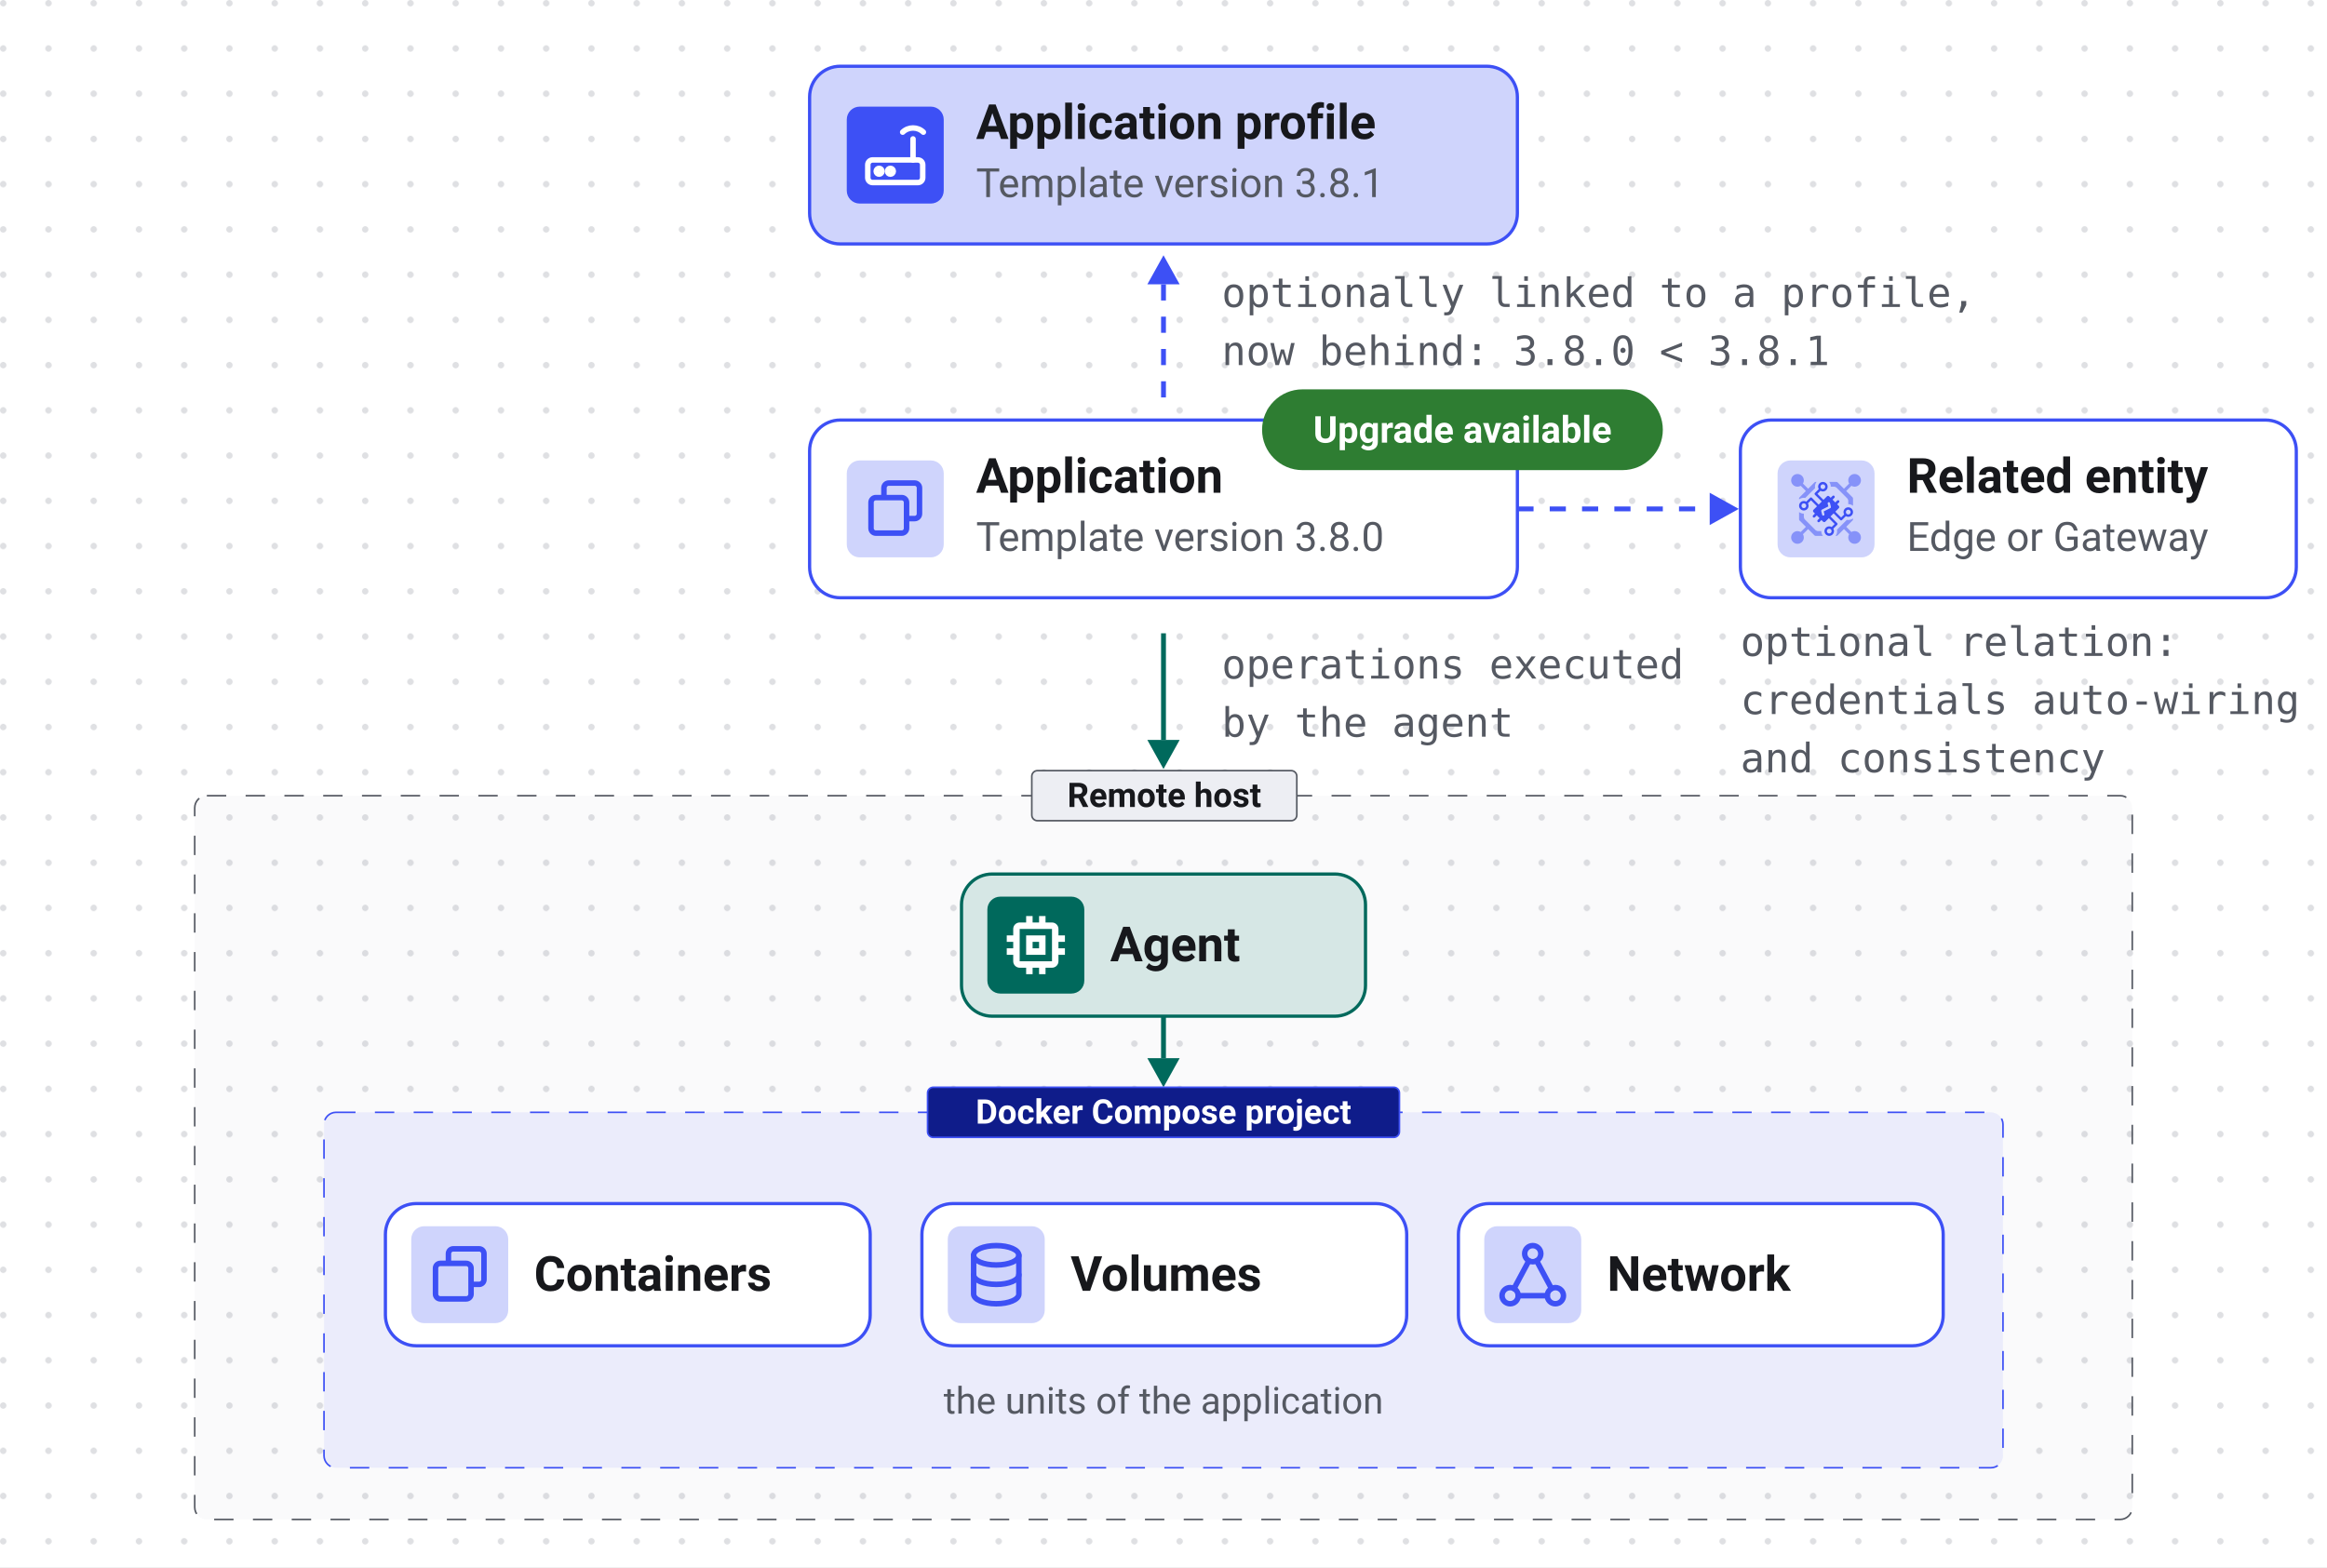
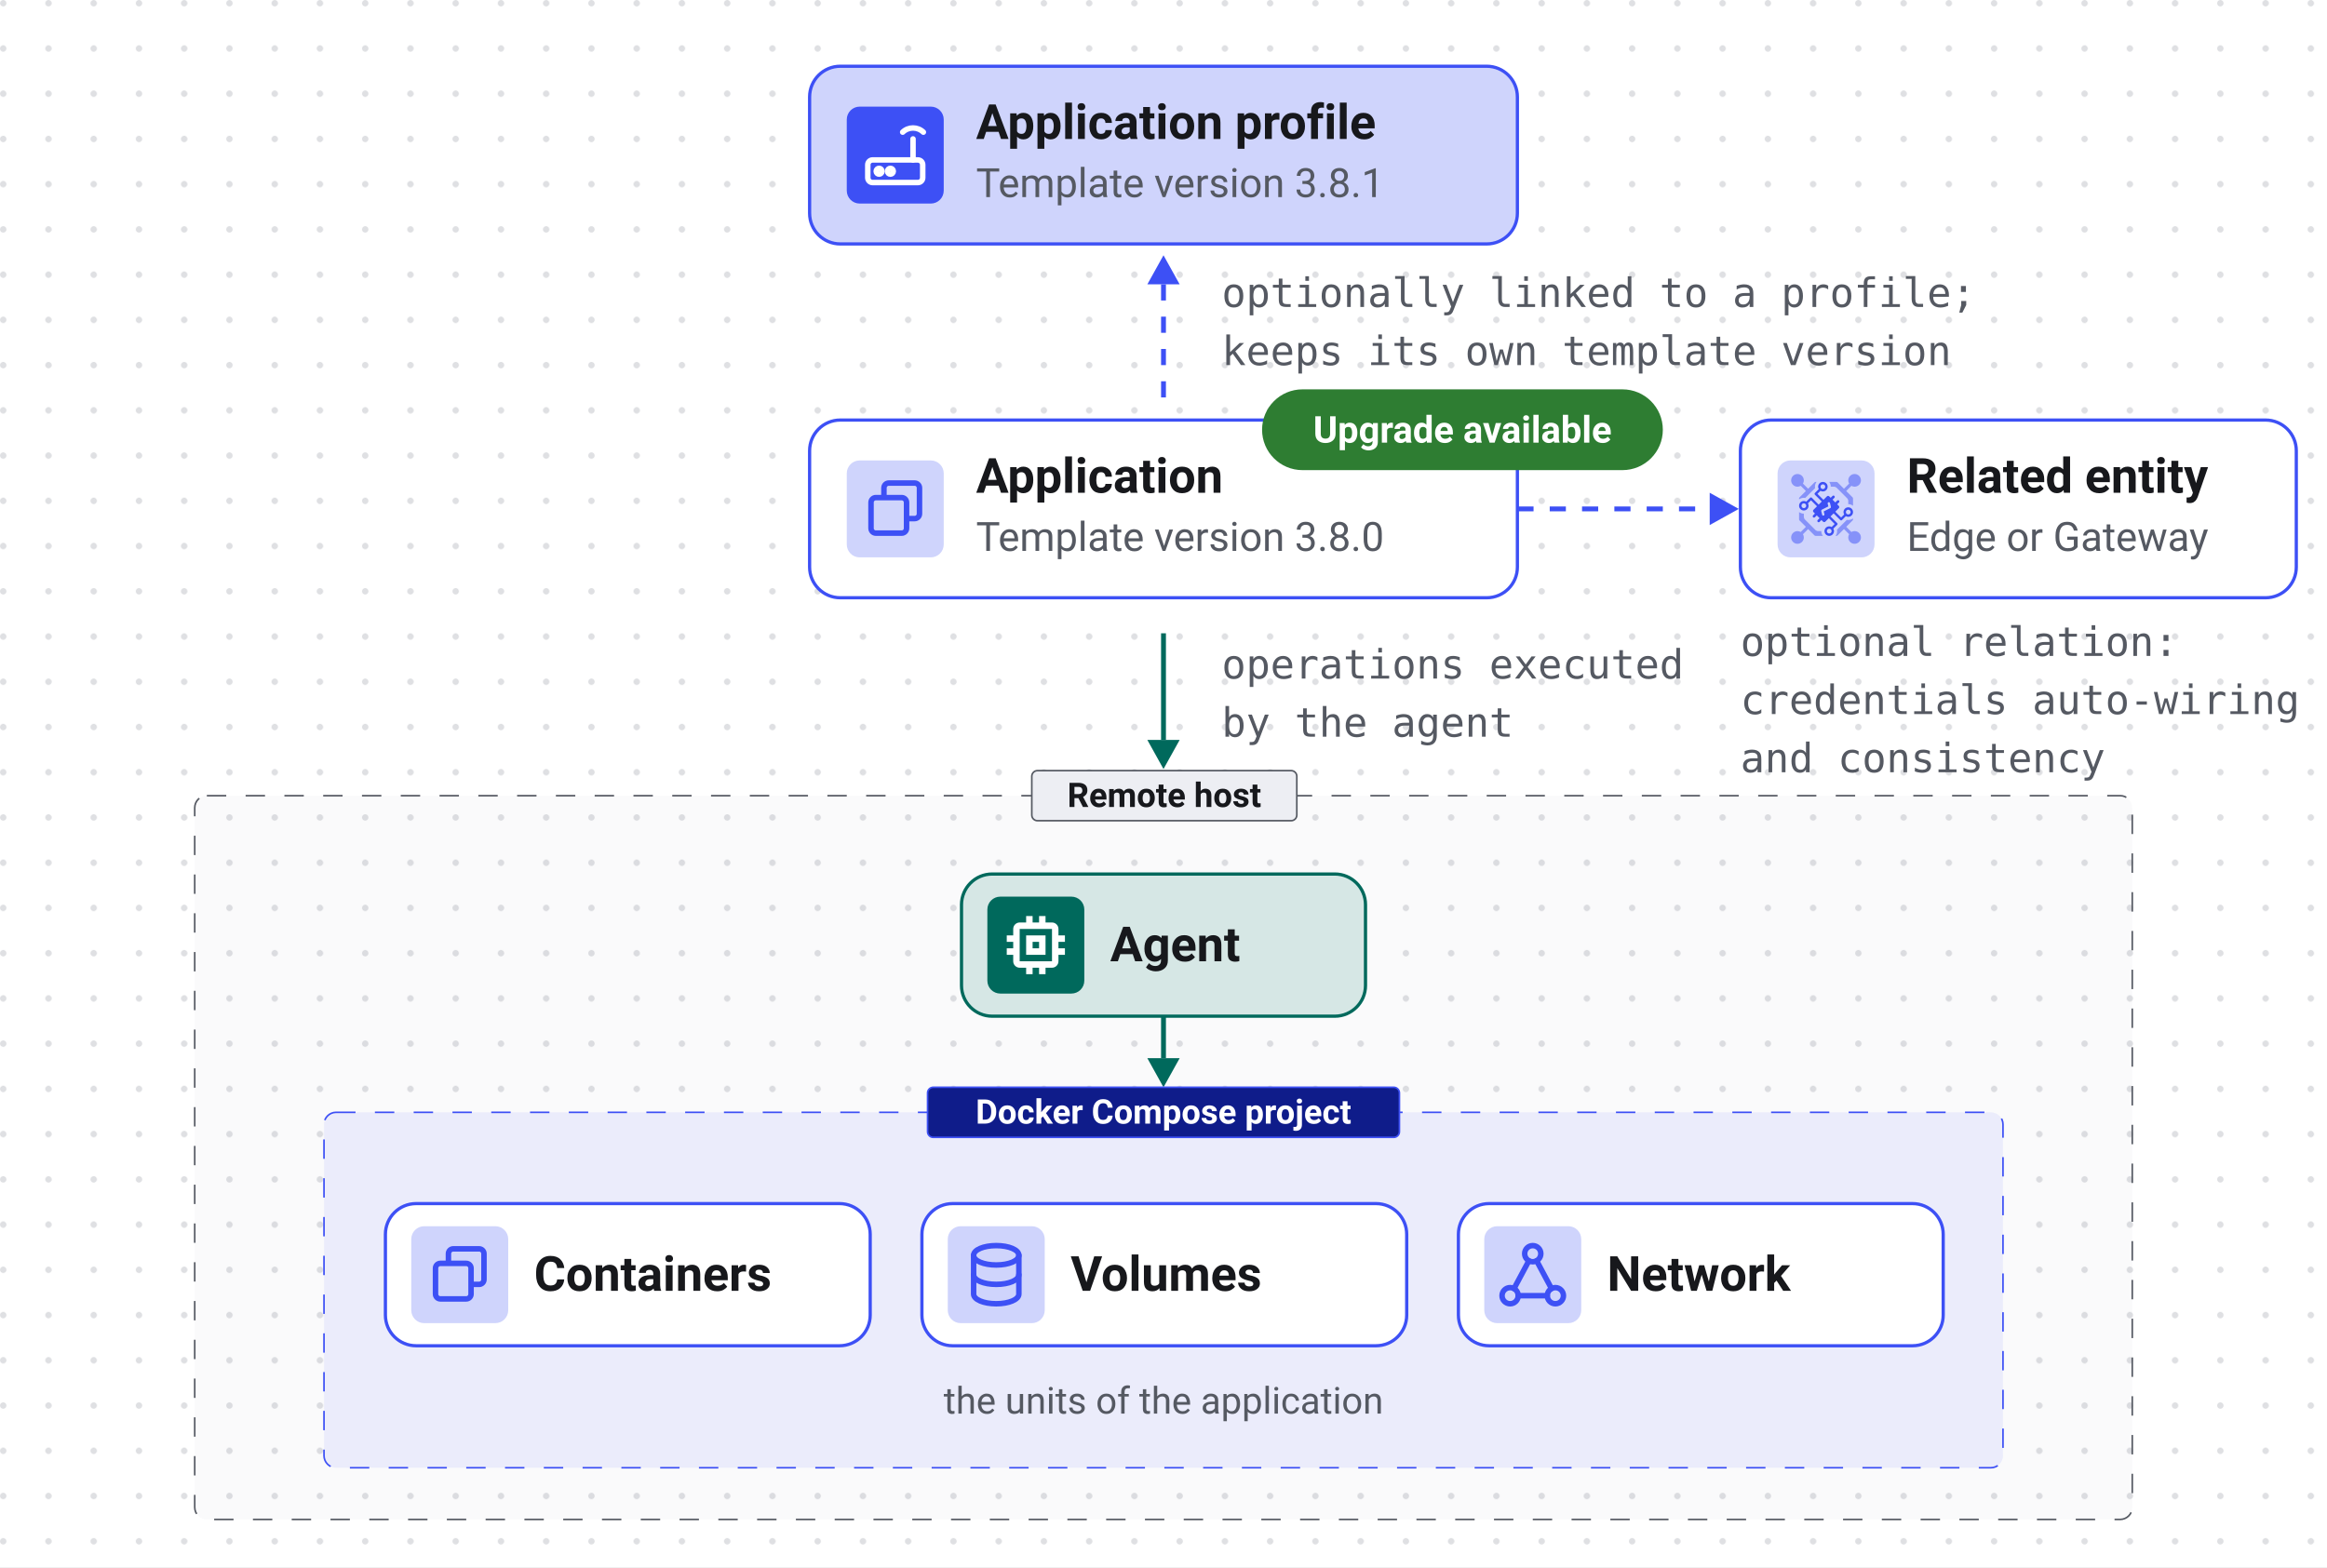
<svg xmlns="http://www.w3.org/2000/svg" width="720" height="485" viewBox="0 0 720 485" font-family="Roboto, Helvetica, Arial, sans-serif">
  <defs>
    <pattern id="dots" width="14" height="14" patternUnits="userSpaceOnUse">
      <circle cx="1" cy="1" r="1" fill="#c1c3c8" fill-opacity="0.5" />
    </pattern>
    <path id="agent-icon" d="M15 9H9v6h6V9zm-2 4h-2v-2h2v2zm8-2V9h-2V7c0-1.1-.9-2-2-2h-2V3h-2v2h-2V3H9v2H7c-1.1 0-2 .9-2 2v2H3v2h2v2H3v2h2v2c0 1.1.9 2 2 2h2v2h2v-2h2v2h2v-2h2c1.1 0 2-.9 2-2v-2h2v-2h-2v-2h2zm-4 6H7V7h10v10z" />
    <g id="containers-icon" fill="none" stroke-width="1.7" stroke-linejoin="round">
      <rect x="4.5" y="8.5" width="11" height="11" rx="1.5" />
      <path d="M8.5 8.5v-3A1.5 1.5 0 0 1 10 4h8a1.5 1.5 0 0 1 1.5 1.5v8A1.5 1.5 0 0 1 18 15h-2.5" />
    </g>
    <g id="gateway-icon" fill="none" stroke-width="1.7" stroke-linejoin="round" stroke-linecap="round">
      <rect x="3.5" y="13.5" width="17" height="7" rx="1.5" />
      <path d="M17.5 13.5V7" />
      <path d="M14.3 4.9a4.6 4.6 0 0 1 6.4 0" />
      <circle cx="7" cy="17" r="0.9" />
      <circle cx="10.5" cy="17" r="0.9" />
    </g>
    <g id="volume-icon" fill="none" stroke-width="1.7" stroke-linejoin="round" stroke-linecap="round">
      <path d="M5 6c0-1.7 3.1-3 7-3s7 1.3 7 3v12c0 1.7-3.1 3-7 3s-7-1.3-7-3z" />
      <path d="M5 6c0 1.7 3.1 3 7 3s7-1.3 7-3" />
      <path d="M5 12c0 1.7 3.1 3 7 3s7-1.3 7-3" />
    </g>
    <g id="network-icon" fill="none" stroke-width="1.7" stroke-linejoin="round" stroke-linecap="round">
      <circle cx="12" cy="5.5" r="2.5" />
      <circle cx="5" cy="18.5" r="2.5" />
      <circle cx="19" cy="18.5" r="2.5" />
      <path d="M10.8 7.7 6.2 16.3M13.2 7.7l4.6 8.6M7.5 18.5h9" />
    </g>
    <g id="edge-logo">
      <path opacity="0.5" d="M12.454 16.953H12.693C12.802 16.953 12.906 16.91 12.982 16.834L14.618 15.198L14.619 15.197L15.953 16.531C15.809 16.775 15.726 17.059 15.726 17.363C15.726 18.266 16.459 18.999 17.363 18.999C18.266 18.999 18.999 18.266 18.999 17.363C18.999 16.459 18.266 15.726 17.363 15.726C17.059 15.726 16.775 15.809 16.531 15.953L15.197 14.619L15.198 14.618L16.834 12.982C16.91 12.906 16.953 12.802 16.953 12.693V12.454C16.612 12.71 16.187 12.863 15.726 12.863C15.598 12.863 15.473 12.851 15.351 12.828L12.828 15.351C12.851 15.473 12.863 15.598 12.863 15.726C12.863 16.187 12.71 16.612 12.454 16.953Z" />
      <path opacity="0.5" d="M3.045 10.818C3.387 11.075 3.812 11.227 4.273 11.227V12.207C4.33 12.355 4.392 12.5 4.46 12.642L7.359 15.54C7.5 15.608 7.645 15.67 7.792 15.727H8.773C8.773 16.188 8.925 16.613 9.182 16.954H7.306C7.197 16.954 7.093 16.911 7.017 16.835L6.608 16.426L6.607 16.425L5.381 15.199L5.38 15.198L4.046 16.532C4.19 16.776 4.273 17.06 4.273 17.364C4.273 18.267 3.54 19 2.636 19C1.733 19 1 18.267 1 17.364C1 16.46 1.733 15.727 2.636 15.727C2.94 15.727 3.224 15.81 3.468 15.954L4.802 14.62L4.801 14.619L3.165 12.983C3.156 12.974 3.147 12.964 3.138 12.953C3.078 12.881 3.045 12.789 3.045 12.694V10.818Z" />
      <path opacity="0.5" d="M15.726 2.636C15.726 1.733 16.459 1 17.363 1C18.267 1 18.999 1.733 18.999 2.636C18.999 3.54 18.267 4.273 17.363 4.273C17.059 4.273 16.775 4.19 16.532 4.046L15.197 5.38L15.198 5.381L16.424 6.607L16.425 6.608L16.834 7.017C16.91 7.093 16.954 7.197 16.954 7.306V9.182C16.612 8.925 16.187 8.773 15.726 8.773V7.792C15.669 7.645 15.607 7.5 15.539 7.359L12.641 4.46C12.499 4.392 12.354 4.33 12.207 4.273H11.226C11.226 3.812 11.074 3.387 10.817 3.045H12.693C12.788 3.045 12.88 3.078 12.953 3.138C12.963 3.147 12.973 3.156 12.982 3.165L14.618 4.801L14.619 4.802L15.953 3.468C15.809 3.224 15.726 2.94 15.726 2.636Z" />
      <path opacity="0.5" d="M7.545 3.045H7.306C7.299 3.045 7.292 3.046 7.286 3.046C7.185 3.051 7.089 3.093 7.017 3.165L5.381 4.801L5.38 4.802L4.046 3.468C4.19 3.224 4.273 2.94 4.273 2.636C4.273 1.733 3.54 1 2.636 1C1.733 1 1 1.733 1 2.636C1 3.54 1.733 4.273 2.636 4.273C2.94 4.273 3.224 4.19 3.468 4.046L4.802 5.38L4.801 5.381L3.165 7.017C3.089 7.093 3.045 7.197 3.045 7.306V7.545C3.387 7.289 3.812 7.136 4.273 7.136C4.401 7.136 4.526 7.148 4.648 7.171L7.171 4.648C7.148 4.526 7.136 4.401 7.136 4.273C7.136 3.812 7.289 3.387 7.545 3.045Z" />
      <path fill-rule="evenodd" clip-rule="evenodd" d="M9.183 5.5C9.861 5.5 10.41 4.951 10.41 4.273C10.41 3.595 9.861 3.046 9.183 3.046C8.505 3.046 7.956 3.595 7.956 4.273C7.956 4.501 8.017 4.714 8.125 4.896L7.125 5.897C7.005 6.017 7.005 6.211 7.125 6.331L8.894 8.1L8.101 8.894L6.332 7.124C6.212 7.004 6.017 7.004 5.898 7.124L4.897 8.125C4.714 8.017 4.501 7.955 4.274 7.955C3.596 7.955 3.046 8.504 3.046 9.182C3.046 9.86 3.596 10.409 4.274 10.409C4.952 10.409 5.501 9.86 5.501 9.182C5.501 8.954 5.439 8.741 5.331 8.559L6.115 7.775L7.667 9.327L6.758 10.236C6.599 10.396 6.599 10.655 6.758 10.815L7.137 11.194L6.66 11.671C6.528 11.803 6.528 12.016 6.66 12.148C6.792 12.28 7.006 12.28 7.137 12.148L7.615 11.671L8.331 12.387L7.853 12.864C7.721 12.996 7.721 13.209 7.853 13.341C7.985 13.473 8.199 13.473 8.331 13.341L8.808 12.864L9.235 13.29C9.394 13.45 9.653 13.45 9.813 13.29L10.722 12.382L12.226 13.887L11.443 14.67C11.26 14.562 11.047 14.5 10.819 14.5C10.141 14.5 9.592 15.05 9.592 15.728C9.592 16.405 10.141 16.955 10.819 16.955C11.497 16.955 12.046 16.405 12.046 15.728C12.046 15.5 11.985 15.287 11.877 15.104L12.877 14.104C12.997 13.984 12.997 13.79 12.877 13.67L11.155 11.948L11.949 11.155L13.671 12.876C13.79 12.996 13.985 12.996 14.104 12.876L15.105 11.876C15.288 11.984 15.501 12.046 15.728 12.046C16.406 12.046 16.956 11.496 16.956 10.819C16.956 10.141 16.406 9.591 15.728 9.591C15.05 9.591 14.501 10.141 14.501 10.819C14.501 11.046 14.563 11.259 14.671 11.442L13.887 12.226L12.383 10.721L13.291 9.812C13.451 9.652 13.451 9.393 13.291 9.233L12.865 8.807L13.342 8.33C13.474 8.198 13.474 7.984 13.342 7.852C13.21 7.721 12.996 7.721 12.865 7.852L12.387 8.33L11.672 7.614L12.149 7.137C12.281 7.005 12.281 6.791 12.149 6.659C12.017 6.528 11.803 6.528 11.671 6.659L11.194 7.136L10.815 6.757C10.656 6.598 10.397 6.598 10.237 6.757L9.328 7.666L7.776 6.114L8.559 5.33C8.742 5.438 8.955 5.5 9.183 5.5ZM9.183 4.887C9.522 4.887 9.796 4.612 9.796 4.273C9.796 3.934 9.522 3.659 9.183 3.659C8.844 3.659 8.569 3.934 8.569 4.273C8.569 4.612 8.844 4.887 9.183 4.887ZM11.015 8.494C10.974 8.33 10.807 8.23 10.643 8.271C10.478 8.312 10.378 8.478 10.419 8.643L10.598 9.359L8.909 10.203C8.781 10.267 8.714 10.412 8.749 10.552L8.988 11.507C9.029 11.671 9.195 11.771 9.36 11.73C9.524 11.689 9.624 11.522 9.583 11.358L9.404 10.642L11.093 9.797C11.222 9.733 11.288 9.588 11.253 9.449L11.015 8.494ZM4.887 9.182C4.887 9.521 4.613 9.796 4.274 9.796C3.935 9.796 3.66 9.521 3.66 9.182C3.66 8.843 3.935 8.568 4.274 8.568C4.613 8.568 4.887 8.843 4.887 9.182ZM15.728 11.432C16.067 11.432 16.342 11.157 16.342 10.819C16.342 10.48 16.067 10.205 15.728 10.205C15.389 10.205 15.115 10.48 15.115 10.819C15.115 11.157 15.389 11.432 15.728 11.432ZM11.433 15.728C11.433 16.067 11.158 16.341 10.819 16.341C10.48 16.341 10.206 16.067 10.206 15.728C10.206 15.389 10.48 15.114 10.819 15.114C11.158 15.114 11.433 15.389 11.433 15.728Z" />
    </g>
  </defs>
  <rect width="720" height="485" fill="#ffffff" />
  <rect width="720" height="485" fill="url(#dots)" />
  <rect x="250.5" y="20.5" width="219" height="55" rx="9.5" fill="#cfd4fc" />
  <rect x="250.5" y="20.5" width="219" height="55" rx="9.5" fill="none" stroke="#3d50f5" />
  <rect x="262" y="33" width="30" height="30" rx="4" fill="#3d50f5" />
  <g transform="translate(265 36)">
    <use href="#gateway-icon" stroke="#ffffff" />
  </g>
  <text x="302" y="43" font-size="15" font-weight="600" fill="#17181c">Application profile</text>
  <text x="302" y="61" font-size="12.5" fill="#555962">Template version 3.8.1</text>
  <line x1="360" y1="88" x2="360" y2="128" stroke="#3d50f5" stroke-width="1.5" stroke-dasharray="5 5" />
  <polygon points="355,88 365,88 360,79" fill="#3d50f5" />
-   <text x="378" y="95" font-family="Roboto Mono, Menlo, Consolas, monospace" font-size="12.5" fill="#555962">optionally linked to a profile,</text>
-   <text x="378" y="113" font-family="Roboto Mono, Menlo, Consolas, monospace" font-size="12.5" fill="#555962">now behind: 3.8.0 &lt; 3.8.1</text>
+   <text x="378" y="95" font-family="Roboto Mono, Menlo, Consolas, monospace" font-size="12.5" fill="#555962">optionally linked to a profile;</text>
+   <text x="378" y="113" font-family="Roboto Mono, Menlo, Consolas, monospace" font-size="12.5" fill="#555962">keeps its own template version</text>
  <rect x="250.5" y="130" width="219" height="55" rx="9.5" fill="#ffffff" />
  <rect x="250.5" y="130" width="219" height="55" rx="9.5" fill="none" stroke="#3d50f5" />
  <rect x="262" y="142.5" width="30" height="30" rx="4" fill="#cfd4fc" />
  <g transform="translate(265 145.5)">
    <use href="#containers-icon" stroke="#3d50f5" />
  </g>
  <text x="302" y="152.5" font-size="15" font-weight="600" fill="#17181c">Application</text>
  <text x="302" y="170.5" font-size="12.5" fill="#555962">Template version 3.8.0</text>
  <rect x="390.5" y="120.5" width="124" height="25" rx="12.5" fill="#2e7d32" />
  <text x="452.5" y="137" text-anchor="middle" font-size="11.5" font-weight="600" fill="#ffffff">Upgrade available</text>
  <line x1="469.5" y1="157.5" x2="529" y2="157.5" stroke="#3d50f5" stroke-width="1.5" stroke-dasharray="5 5" />
  <polygon points="529,152.5 529,162.5 538,157.5" fill="#3d50f5" />
  <rect x="538.5" y="130" width="172" height="55" rx="9.5" fill="#ffffff" />
  <rect x="538.5" y="130" width="172" height="55" rx="9.5" fill="none" stroke="#3d50f5" />
  <rect x="550" y="142.5" width="30" height="30" rx="4" fill="#cfd4fc" />
  <g transform="translate(553 145.5) scale(1.2)">
    <use href="#edge-logo" fill="#3d50f5" />
  </g>
  <text x="590" y="152.5" font-size="15" font-weight="600" fill="#17181c">Related entity</text>
  <text x="590" y="170.5" font-size="12.5" fill="#555962">Edge or Gateway</text>
  <text x="538.5" y="203" font-family="Roboto Mono, Menlo, Consolas, monospace" font-size="12.5" fill="#555962">optional relation:</text>
  <text x="538.5" y="221" font-family="Roboto Mono, Menlo, Consolas, monospace" font-size="12.5" fill="#555962">credentials auto-wiring</text>
  <text x="538.5" y="239" font-family="Roboto Mono, Menlo, Consolas, monospace" font-size="12.5" fill="#555962">and consistency</text>
  <line x1="360" y1="196" x2="360" y2="229" stroke="#00695c" stroke-width="1.5" />
  <polygon points="355,229 365,229 360,238" fill="#00695c" />
  <text x="378" y="210" font-family="Roboto Mono, Menlo, Consolas, monospace" font-size="12.5" fill="#555962">operations executed</text>
  <text x="378" y="228" font-family="Roboto Mono, Menlo, Consolas, monospace" font-size="12.5" fill="#555962">by the agent</text>
  <rect x="60.25" y="246.25" width="599.5" height="224" rx="3.75" fill="#888c96" fill-opacity="0.04" />
  <rect x="60.25" y="246.25" width="599.5" height="224" rx="3.75" fill="none" stroke="#555962" stroke-dasharray="6 6" stroke-width="0.5" />
  <rect x="319.25" y="238.5" width="82" height="15.5" rx="1.75" fill="#edeef3" />
  <rect x="319.25" y="238.5" width="82" height="15.5" rx="1.75" fill="none" stroke="#555962" stroke-width="0.5" />
  <text x="360.25" y="249.75" text-anchor="middle" font-size="10.5" font-weight="600" fill="#17181c">Remote host</text>
  <rect x="297.5" y="270.5" width="125" height="44" rx="9.5" fill="#d6e7e5" />
  <rect x="297.5" y="270.5" width="125" height="44" rx="9.5" fill="none" stroke="#00695c" />
  <rect x="305.5" y="277.5" width="30" height="30" rx="4" fill="#00695c" />
  <g transform="translate(308.5 280.5)">
    <use href="#agent-icon" fill="#ffffff" />
  </g>
  <text x="343.5" y="297.5" font-size="15" font-weight="600" fill="#17181c">Agent</text>
  <line x1="360" y1="314.5" x2="360" y2="327.5" stroke="#00695c" stroke-width="1.5" />
  <polygon points="355,327.5 365,327.5 360,336.5" fill="#00695c" />
  <rect x="100.25" y="344.25" width="519.5" height="110" rx="3.75" fill="#ebecfb" />
  <rect x="100.25" y="344.25" width="519.5" height="110" rx="3.75" fill="none" stroke="#3d50f5" stroke-dasharray="6 6" stroke-width="0.5" />
  <rect x="287" y="336.5" width="146" height="15.5" rx="1.75" fill="#0f1c8a" />
  <rect x="287" y="336.5" width="146" height="15.5" rx="1.75" fill="none" stroke="#3d50f5" stroke-width="0.5" />
  <text x="360" y="347.75" text-anchor="middle" font-size="10.5" font-weight="600" fill="#ffffff">Docker Compose project</text>
  <rect x="119.25" y="372.5" width="150" height="44" rx="9.5" fill="#ffffff" />
  <rect x="119.25" y="372.5" width="150" height="44" rx="9.5" fill="none" stroke="#3d50f5" />
  <rect x="127.25" y="379.5" width="30" height="30" rx="4" fill="#cfd4fc" />
  <g transform="translate(130.25 382.5)">
    <use href="#containers-icon" stroke="#3d50f5" />
  </g>
  <text x="165.25" y="399.5" font-size="15" font-weight="600" fill="#17181c">Containers</text>
  <rect x="285.25" y="372.5" width="150" height="44" rx="9.5" fill="#ffffff" />
  <rect x="285.25" y="372.5" width="150" height="44" rx="9.5" fill="none" stroke="#3d50f5" />
  <rect x="293.25" y="379.5" width="30" height="30" rx="4" fill="#cfd4fc" />
  <g transform="translate(296.25 382.5)">
    <use href="#volume-icon" stroke="#3d50f5" />
  </g>
  <text x="331.25" y="399.5" font-size="15" font-weight="600" fill="#17181c">Volumes</text>
  <rect x="451.25" y="372.5" width="150" height="44" rx="9.5" fill="#ffffff" />
  <rect x="451.25" y="372.5" width="150" height="44" rx="9.5" fill="none" stroke="#3d50f5" />
  <rect x="459.25" y="379.5" width="30" height="30" rx="4" fill="#cfd4fc" />
  <g transform="translate(462.25 382.5)">
    <use href="#network-icon" stroke="#3d50f5" />
  </g>
  <text x="497.25" y="399.5" font-size="15" font-weight="600" fill="#17181c">Network</text>
  <text x="360" y="437.5" text-anchor="middle" font-size="11.5" fill="#555962">the units of the application</text>
</svg>
